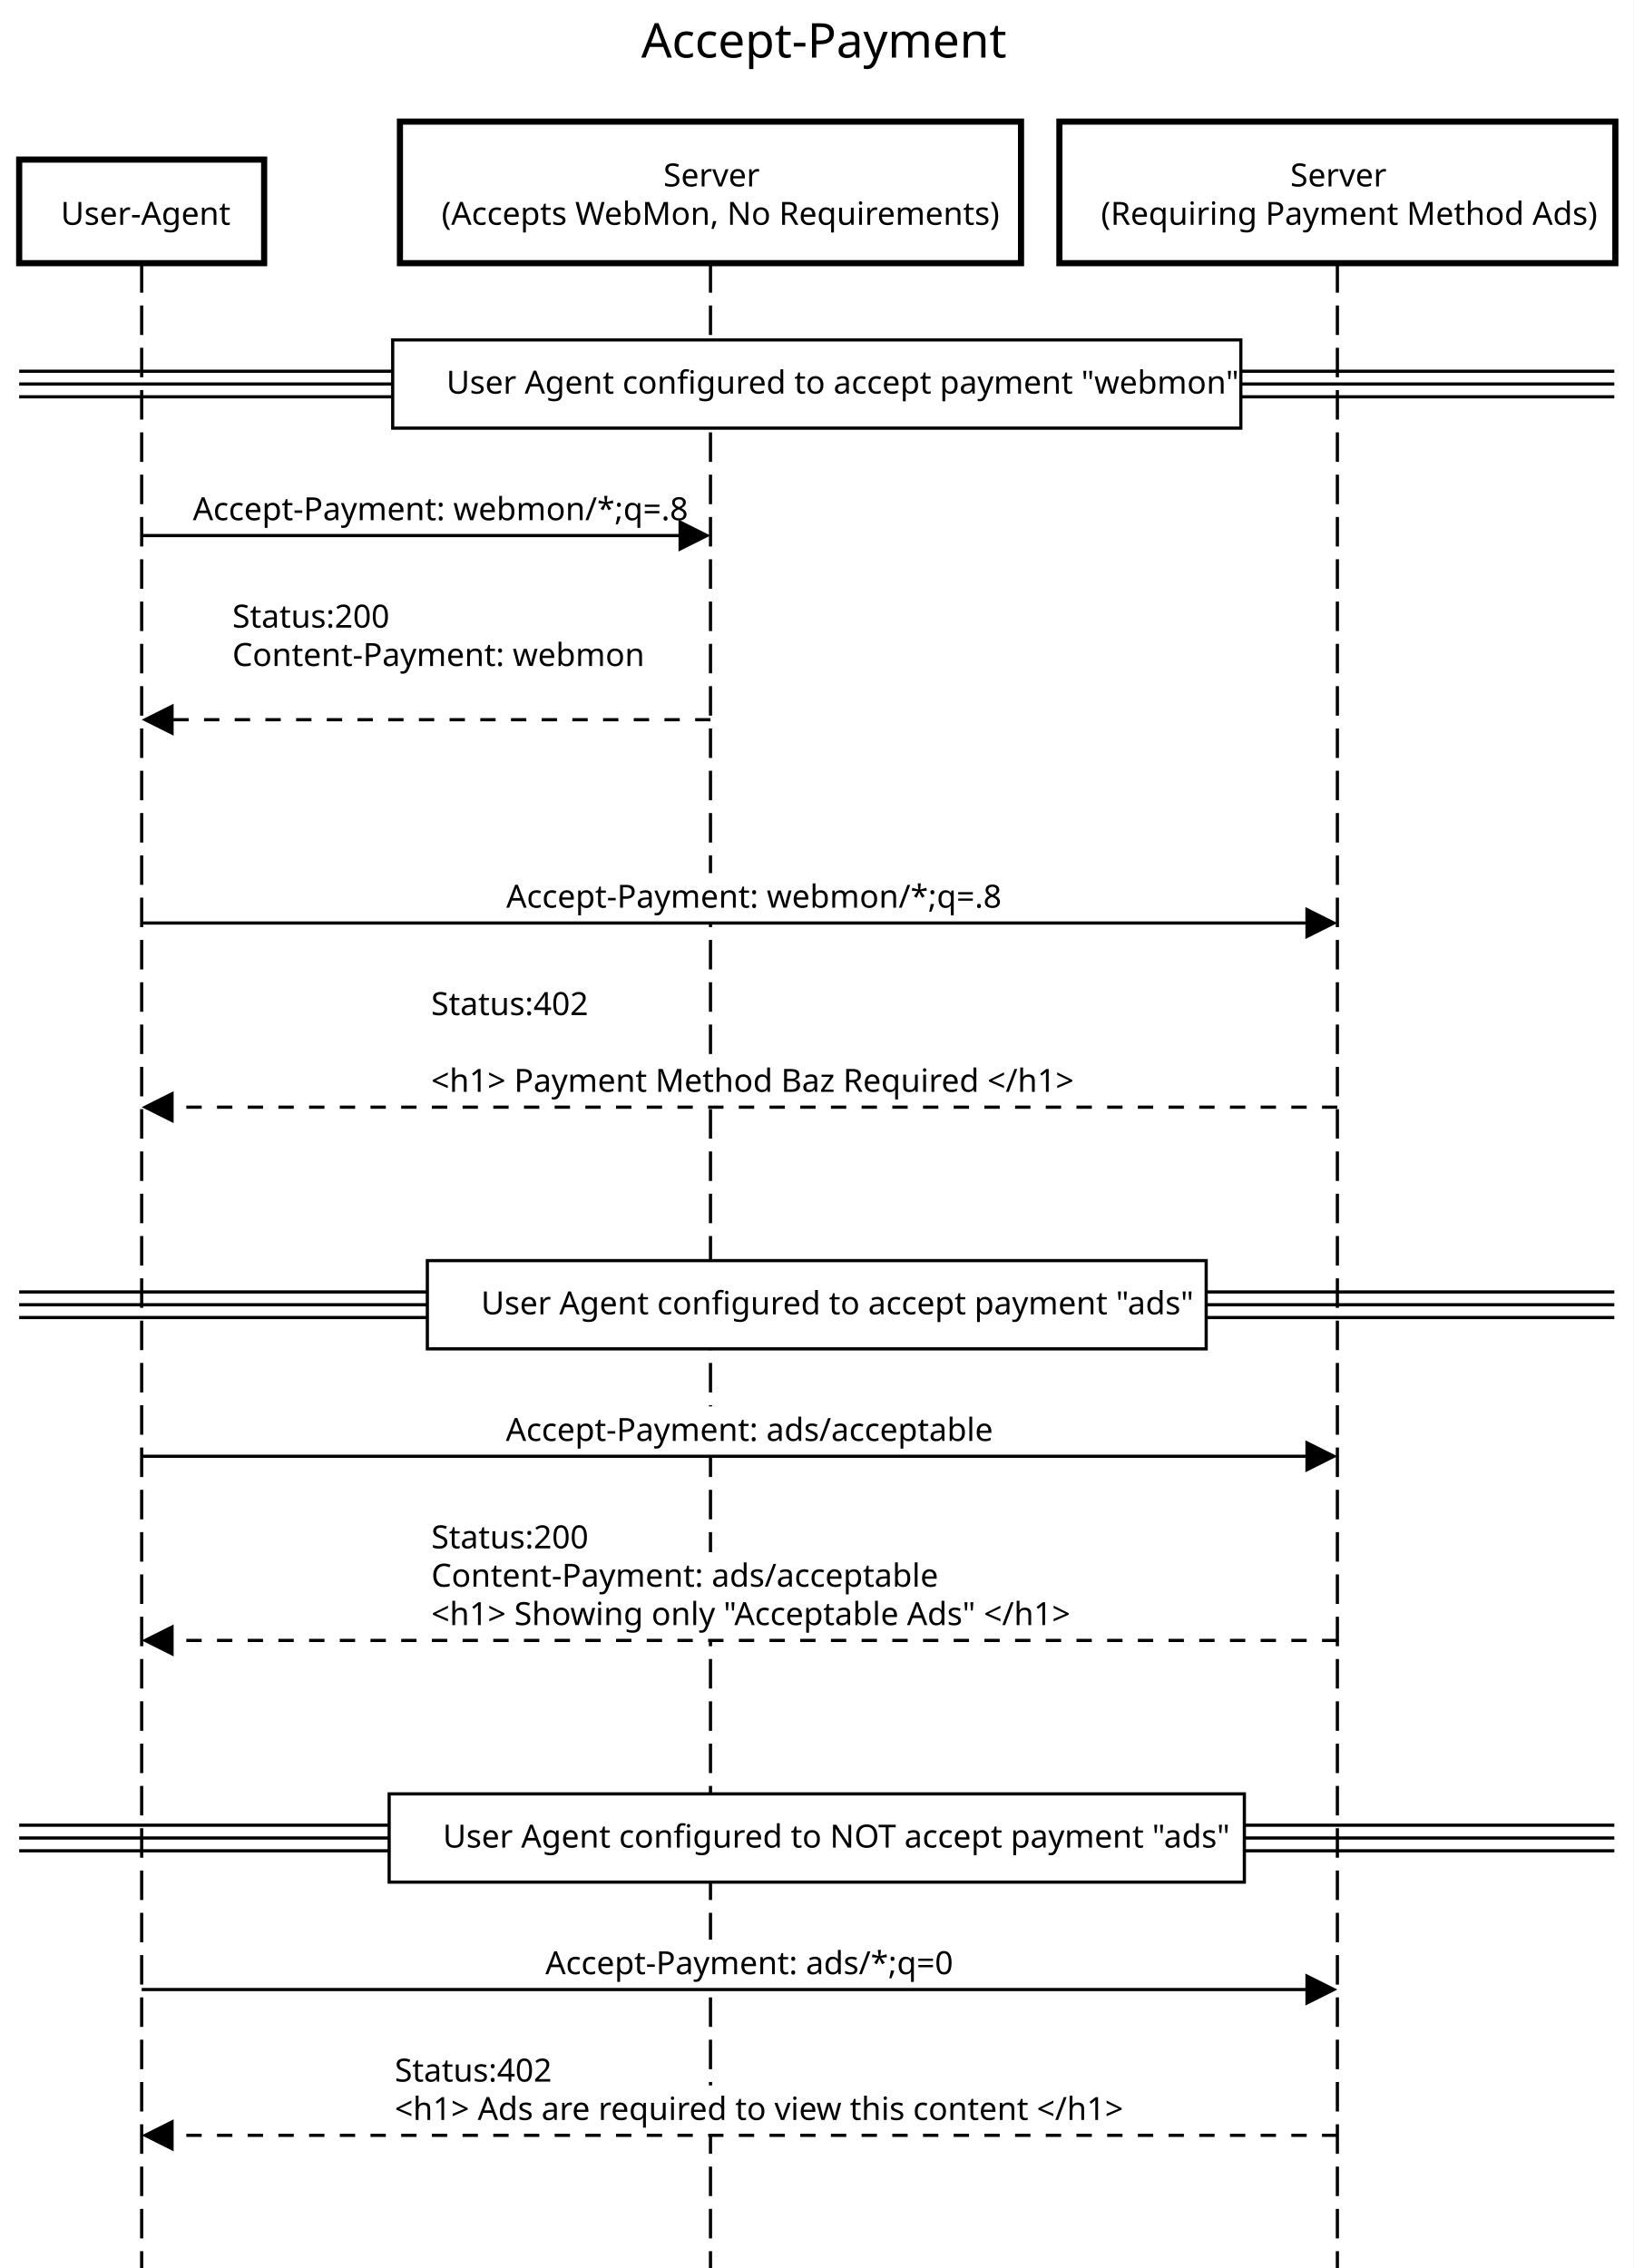
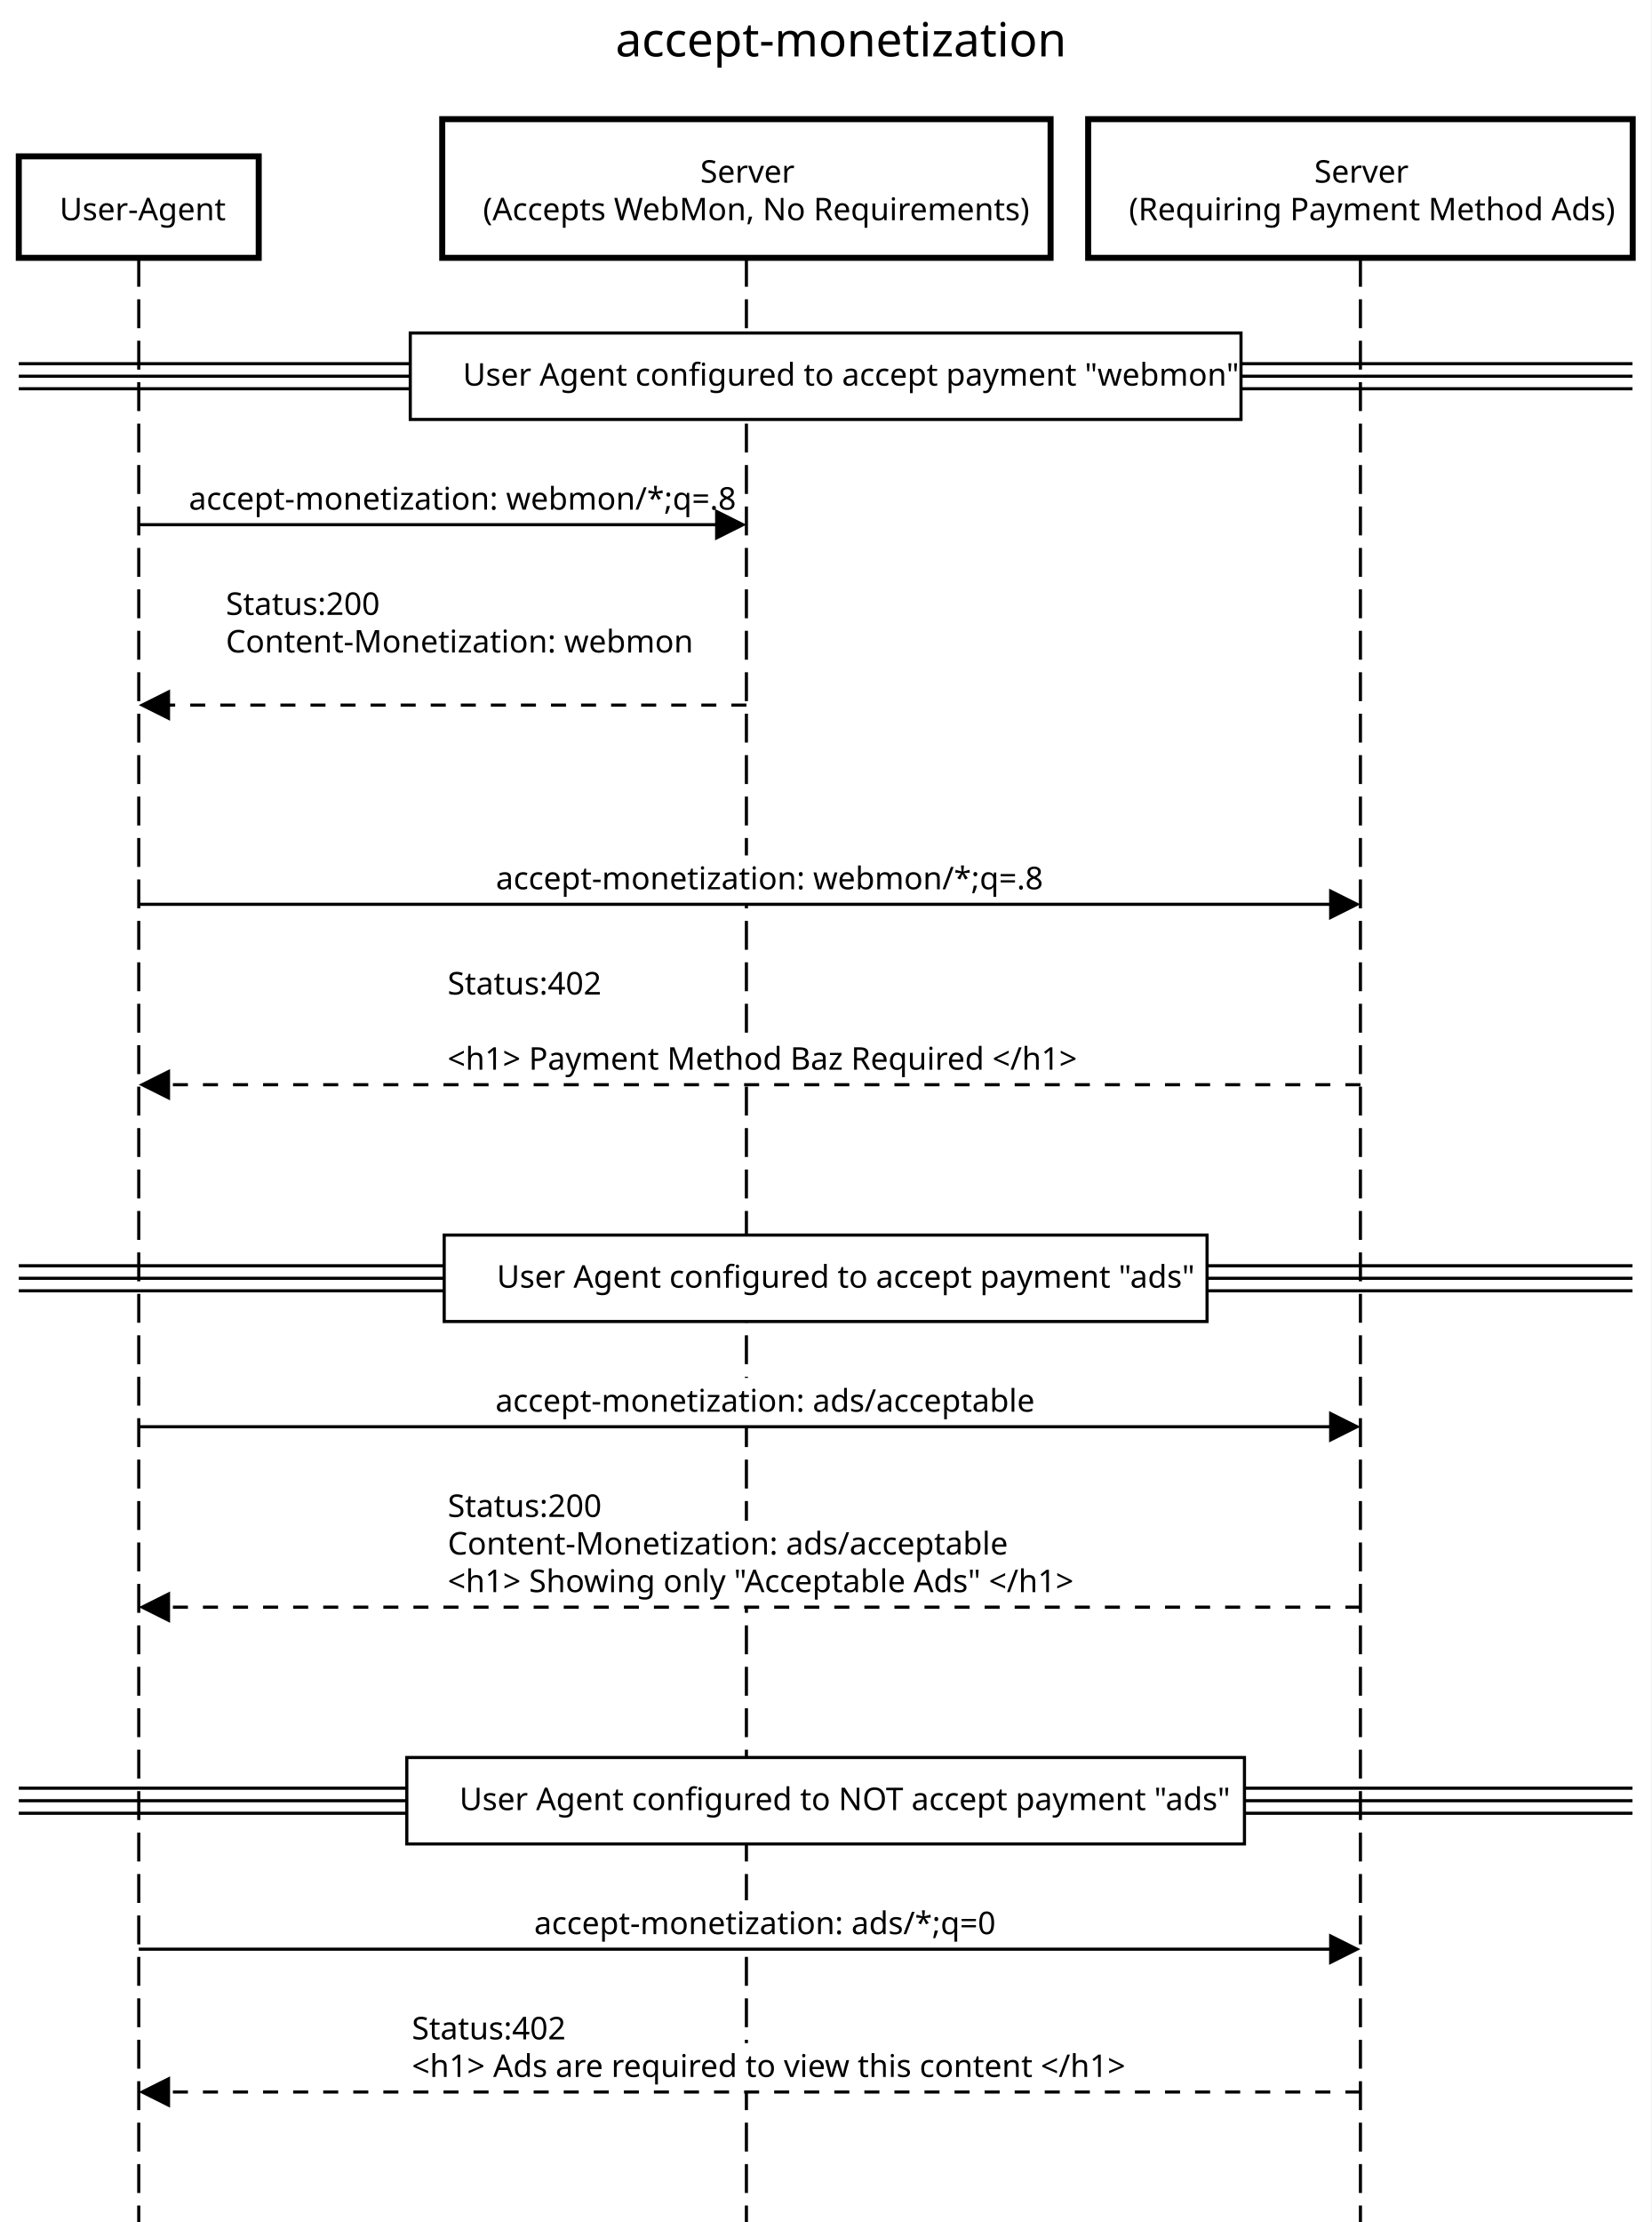
- <svg xmlns="http://www.w3.org/2000/svg" version="1.1" width="749" height="1040">
+ <svg xmlns="http://www.w3.org/2000/svg" version="1.1" width="773" height="1040">
  <defs />
  <g>
    <g />
    <g />
    <g />
    <g />
    <g />
    <g />
    <g />
    <g />
    <g />
    <g />
    <g />
    <g />
    <g />
    <g />
    <g />
    <g />
    <g />
    <g />
    <g />
    <g />
    <g />
    <g />
    <g>
-       <rect fill="white" stroke="none" x="0" y="0" width="749" height="1040" />
-     </g>
-     <g>
-       <text fill="black" stroke="none" font-family="sans-serif" font-size="16.5pt" font-style="normal" font-weight="normal" text-decoration="normal" x="294.031" y="26.388" text-anchor="start" dominant-baseline="alphabetic" xml:space="preserve">Accept-Payment</text>
+       <rect fill="white" stroke="none" x="0" y="0" width="773" height="1040" />
+     </g>
+     <g>
+       <text fill="black" stroke="none" font-family="sans-serif" font-size="16.5pt" font-style="normal" font-weight="normal" text-decoration="normal" x="288.112" y="26.388" text-anchor="start" dominant-baseline="alphabetic" xml:space="preserve">accept-monetization</text>
    </g>
    <g />
    <g>
      <path fill="none" stroke="black" paint-order="fill stroke markers" d=" M 64.955 120.679 L 64.955 1040.728" stroke-miterlimit="10" stroke-width="1.466" stroke-dasharray="13.532,5.864" />
-       <path fill="none" stroke="black" paint-order="fill stroke markers" d=" M 325.768 120.679 L 325.768 1040.728" stroke-miterlimit="10" stroke-width="1.466" stroke-dasharray="13.532,5.864" />
-       <path fill="none" stroke="black" paint-order="fill stroke markers" d=" M 613.209 120.679 L 613.209 1040.728" stroke-miterlimit="10" stroke-width="1.466" stroke-dasharray="13.532,5.864" />
+       <path fill="none" stroke="black" paint-order="fill stroke markers" d=" M 349.411 120.679 L 349.411 1040.728" stroke-miterlimit="10" stroke-width="1.466" stroke-dasharray="13.532,5.864" />
+       <path fill="none" stroke="black" paint-order="fill stroke markers" d=" M 636.852 120.679 L 636.852 1040.728" stroke-miterlimit="10" stroke-width="1.466" stroke-dasharray="13.532,5.864" />
    </g>
    <g>
      <path fill="none" stroke="none" />
      <g>
        <path fill="white" stroke="black" paint-order="fill stroke markers" d=" M 8.796 73.182 L 121.115 73.182 L 121.115 120.679 L 8.796 120.679 L 8.796 73.182 Z" stroke-miterlimit="10" stroke-width="2.815" stroke-dasharray="" />
      </g>
      <g>
        <g />
        <text fill="black" stroke="none" font-family="sans-serif" font-size="11pt" font-style="normal" font-weight="normal" text-decoration="normal" x="27.883" y="103.088" text-anchor="start" dominant-baseline="alphabetic" xml:space="preserve">User-Agent</text>
      </g>
      <path fill="none" stroke="none" />
      <g>
-         <path fill="white" stroke="black" paint-order="fill stroke markers" d=" M 183.377 55.766 L 468.158 55.766 L 468.158 120.679 L 183.377 120.679 L 183.377 55.766 Z" stroke-miterlimit="10" stroke-width="2.815" stroke-dasharray="" />
-       </g>
-       <g>
-         <text fill="black" stroke="none" font-family="sans-serif" font-size="11pt" font-style="normal" font-weight="normal" text-decoration="normal" x="304.179" y="85.496" text-anchor="start" dominant-baseline="alphabetic" xml:space="preserve">Server</text>
-         <text fill="black" stroke="none" font-family="sans-serif" font-size="11pt" font-style="normal" font-weight="normal" text-decoration="normal" x="202.464" y="103.088" text-anchor="start" dominant-baseline="alphabetic" xml:space="preserve">(Accepts WebMon, No Requirements)</text>
+         <path fill="white" stroke="black" paint-order="fill stroke markers" d=" M 207.021 55.766 L 491.802 55.766 L 491.802 120.679 L 207.021 120.679 L 207.021 55.766 Z" stroke-miterlimit="10" stroke-width="2.815" stroke-dasharray="" />
+       </g>
+       <g>
+         <text fill="black" stroke="none" font-family="sans-serif" font-size="11pt" font-style="normal" font-weight="normal" text-decoration="normal" x="327.822" y="85.496" text-anchor="start" dominant-baseline="alphabetic" xml:space="preserve">Server</text>
+         <text fill="black" stroke="none" font-family="sans-serif" font-size="11pt" font-style="normal" font-weight="normal" text-decoration="normal" x="226.108" y="103.088" text-anchor="start" dominant-baseline="alphabetic" xml:space="preserve">(Accepts WebMon, No Requirements)</text>
      </g>
      <path fill="none" stroke="none" />
      <g>
-         <path fill="white" stroke="black" paint-order="fill stroke markers" d=" M 485.75 55.766 L 740.667 55.766 L 740.667 120.679 L 485.75 120.679 L 485.75 55.766 Z" stroke-miterlimit="10" stroke-width="2.815" stroke-dasharray="" />
-       </g>
-       <g>
-         <text fill="black" stroke="none" font-family="sans-serif" font-size="11pt" font-style="normal" font-weight="normal" text-decoration="normal" x="591.619" y="85.496" text-anchor="start" dominant-baseline="alphabetic" xml:space="preserve">Server</text>
-         <text fill="black" stroke="none" font-family="sans-serif" font-size="11pt" font-style="normal" font-weight="normal" text-decoration="normal" x="504.837" y="103.088" text-anchor="start" dominant-baseline="alphabetic" xml:space="preserve">(Requiring Payment Method Ads)</text>
-       </g>
-     </g>
-     <g>
-       <path fill="none" stroke="black" paint-order="fill stroke markers" d=" M 8.796 170.23 L 740.204 170.23 M 8.796 176.093 L 740.204 176.093 M 8.796 181.957 L 740.204 181.957" stroke-miterlimit="10" stroke-width="1.466" stroke-dasharray="" />
-       <path fill="white" stroke="black" paint-order="fill stroke markers" d=" M 180.058 155.863 L 568.942 155.863 L 568.942 196.324 L 180.058 196.324 Z" stroke-miterlimit="10" stroke-width="1.466" stroke-dasharray="" />
-       <g>
-         <text fill="black" stroke="none" font-family="sans-serif" font-size="11pt" font-style="normal" font-weight="normal" text-decoration="normal" x="204.686" y="180.491" text-anchor="start" dominant-baseline="alphabetic" xml:space="preserve">User Agent configured to accept payment "webmon"</text>
-       </g>
-       <g>
-         <g>
-           <rect fill="white" stroke="none" x="85.772" y="222.712" width="219.179" height="22.869" />
-         </g>
-         <text fill="black" stroke="none" font-family="sans-serif" font-size="11pt" font-style="normal" font-weight="normal" text-decoration="normal" x="88.411" y="238.544" text-anchor="start" dominant-baseline="alphabetic" xml:space="preserve">Accept-Payment: webmon/*;q=.8</text>
-       </g>
-       <g>
-         <path fill="none" stroke="black" paint-order="fill stroke markers" d=" M 64.955 245.581 L 311.284 245.581" stroke-miterlimit="10" stroke-width="1.466" stroke-dasharray="" />
-         <g transform="translate(325.7677,245.5809) translate(-325.7677,-245.5809)">
-           <path fill="black" stroke="none" paint-order="stroke fill markers" d=" M 311.108 238.251 L 325.768 245.581 L 311.108 252.911 Z" />
-         </g>
-       </g>
-       <g>
-         <g>
-           <rect fill="white" stroke="none" x="103.904" y="271.969" width="75.371" height="22.869" />
-         </g>
-         <g>
-           <rect fill="white" stroke="none" x="103.904" y="289.56" width="182.915" height="22.869" />
-         </g>
-         <g>
-           <rect fill="white" stroke="none" x="103.904" y="307.152" width="5.278" height="22.869" />
-         </g>
-         <text fill="black" stroke="none" font-family="sans-serif" font-size="11pt" font-style="normal" font-weight="normal" text-decoration="normal" x="106.543" y="287.801" text-anchor="start" dominant-baseline="alphabetic" xml:space="preserve">Status:200</text>
-         <text fill="black" stroke="none" font-family="sans-serif" font-size="11pt" font-style="normal" font-weight="normal" text-decoration="normal" x="106.543" y="305.393" text-anchor="start" dominant-baseline="alphabetic" xml:space="preserve">Content-Payment: webmon</text>
-         <text fill="black" stroke="none" font-family="sans-serif" font-size="11pt" font-style="normal" font-weight="normal" text-decoration="normal" x="106.543" y="322.985" text-anchor="start" dominant-baseline="alphabetic" xml:space="preserve" />
-       </g>
-       <g>
-         <path fill="none" stroke="black" paint-order="fill stroke markers" d=" M 325.768 330.021 L 79.439 330.021" stroke-miterlimit="10" stroke-width="1.466" stroke-dasharray="7.037" />
+         <path fill="white" stroke="black" paint-order="fill stroke markers" d=" M 509.394 55.766 L 764.311 55.766 L 764.311 120.679 L 509.394 120.679 L 509.394 55.766 Z" stroke-miterlimit="10" stroke-width="2.815" stroke-dasharray="" />
+       </g>
+       <g>
+         <text fill="black" stroke="none" font-family="sans-serif" font-size="11pt" font-style="normal" font-weight="normal" text-decoration="normal" x="615.263" y="85.496" text-anchor="start" dominant-baseline="alphabetic" xml:space="preserve">Server</text>
+         <text fill="black" stroke="none" font-family="sans-serif" font-size="11pt" font-style="normal" font-weight="normal" text-decoration="normal" x="528.481" y="103.088" text-anchor="start" dominant-baseline="alphabetic" xml:space="preserve">(Requiring Payment Method Ads)</text>
+       </g>
+     </g>
+     <g>
+       <path fill="none" stroke="black" paint-order="fill stroke markers" d=" M 8.796 170.23 L 764.204 170.23 M 8.796 176.093 L 764.204 176.093 M 8.796 181.957 L 764.204 181.957" stroke-miterlimit="10" stroke-width="1.466" stroke-dasharray="" />
+       <path fill="white" stroke="black" paint-order="fill stroke markers" d=" M 192.058 155.863 L 580.942 155.863 L 580.942 196.324 L 192.058 196.324 Z" stroke-miterlimit="10" stroke-width="1.466" stroke-dasharray="" />
+       <g>
+         <text fill="black" stroke="none" font-family="sans-serif" font-size="11pt" font-style="normal" font-weight="normal" text-decoration="normal" x="216.686" y="180.491" text-anchor="start" dominant-baseline="alphabetic" xml:space="preserve">User Agent configured to accept payment "webmon"</text>
+       </g>
+       <g>
+         <g>
+           <rect fill="white" stroke="none" x="85.772" y="222.712" width="242.822" height="22.869" />
+         </g>
+         <text fill="black" stroke="none" font-family="sans-serif" font-size="11pt" font-style="normal" font-weight="normal" text-decoration="normal" x="88.411" y="238.544" text-anchor="start" dominant-baseline="alphabetic" xml:space="preserve">accept-monetization: webmon/*;q=.8</text>
+       </g>
+       <g>
+         <path fill="none" stroke="black" paint-order="fill stroke markers" d=" M 64.955 245.581 L 334.927 245.581" stroke-miterlimit="10" stroke-width="1.466" stroke-dasharray="" />
+         <g transform="translate(349.4112,245.5809) translate(-349.4112,-245.5809)">
+           <path fill="black" stroke="none" paint-order="stroke fill markers" d=" M 334.751 238.251 L 349.411 245.581 L 334.751 252.911 Z" />
+         </g>
+       </g>
+       <g>
+         <g>
+           <rect fill="white" stroke="none" x="103.091" y="271.969" width="75.371" height="22.869" />
+         </g>
+         <g>
+           <rect fill="white" stroke="none" x="103.091" y="289.56" width="208.184" height="22.869" />
+         </g>
+         <g>
+           <rect fill="white" stroke="none" x="103.091" y="307.152" width="5.278" height="22.869" />
+         </g>
+         <text fill="black" stroke="none" font-family="sans-serif" font-size="11pt" font-style="normal" font-weight="normal" text-decoration="normal" x="105.73" y="287.801" text-anchor="start" dominant-baseline="alphabetic" xml:space="preserve">Status:200</text>
+         <text fill="black" stroke="none" font-family="sans-serif" font-size="11pt" font-style="normal" font-weight="normal" text-decoration="normal" x="105.73" y="305.393" text-anchor="start" dominant-baseline="alphabetic" xml:space="preserve">Content-Monetization: webmon</text>
+         <text fill="black" stroke="none" font-family="sans-serif" font-size="11pt" font-style="normal" font-weight="normal" text-decoration="normal" x="105.73" y="322.985" text-anchor="start" dominant-baseline="alphabetic" xml:space="preserve" />
+       </g>
+       <g>
+         <path fill="none" stroke="black" paint-order="fill stroke markers" d=" M 349.411 330.021 L 79.439 330.021" stroke-miterlimit="10" stroke-width="1.466" stroke-dasharray="7.037" />
        <g transform="translate(64.95522,330.0214) translate(-64.95522,-330.0214)">
          <path fill="black" stroke="none" paint-order="stroke fill markers" d=" M 79.615 322.691 L 64.955 330.021 L 79.615 337.351 Z" />
        </g>
      </g>
      <g>
        <g>
-           <rect fill="white" stroke="none" x="229.493" y="400.388" width="219.179" height="22.869" />
-         </g>
-         <text fill="black" stroke="none" font-family="sans-serif" font-size="11pt" font-style="normal" font-weight="normal" text-decoration="normal" x="232.131" y="416.221" text-anchor="start" dominant-baseline="alphabetic" xml:space="preserve">Accept-Payment: webmon/*;q=.8</text>
-       </g>
-       <g>
-         <path fill="none" stroke="black" paint-order="fill stroke markers" d=" M 64.955 423.258 L 598.725 423.258" stroke-miterlimit="10" stroke-width="1.466" stroke-dasharray="" />
-         <g transform="translate(613.2085,423.2577) translate(-613.2085,-423.2577)">
-           <path fill="black" stroke="none" paint-order="stroke fill markers" d=" M 598.549 415.928 L 613.209 423.258 L 598.549 430.588 Z" />
-         </g>
-       </g>
-       <g>
-         <g>
-           <rect fill="white" stroke="none" x="195.044" y="449.645" width="75.371" height="22.869" />
-         </g>
-         <g>
-           <rect fill="white" stroke="none" x="195.044" y="467.237" width="5.278" height="22.869" />
-         </g>
-         <g>
-           <rect fill="white" stroke="none" x="195.044" y="484.829" width="288.076" height="22.869" />
-         </g>
-         <text fill="black" stroke="none" font-family="sans-serif" font-size="11pt" font-style="normal" font-weight="normal" text-decoration="normal" x="197.682" y="465.478" text-anchor="start" dominant-baseline="alphabetic" xml:space="preserve">Status:402</text>
-         <text fill="black" stroke="none" font-family="sans-serif" font-size="11pt" font-style="normal" font-weight="normal" text-decoration="normal" x="197.682" y="483.07" text-anchor="start" dominant-baseline="alphabetic" xml:space="preserve" />
-         <text fill="black" stroke="none" font-family="sans-serif" font-size="11pt" font-style="normal" font-weight="normal" text-decoration="normal" x="197.682" y="500.661" text-anchor="start" dominant-baseline="alphabetic" xml:space="preserve">&lt;h1&gt; Payment Method Baz Required &lt;/h1&gt;</text>
-       </g>
-       <g>
-         <path fill="none" stroke="black" paint-order="fill stroke markers" d=" M 613.209 507.698 L 79.439 507.698" stroke-miterlimit="10" stroke-width="1.466" stroke-dasharray="7.037" />
+           <rect fill="white" stroke="none" x="229.493" y="400.388" width="242.822" height="22.869" />
+         </g>
+         <text fill="black" stroke="none" font-family="sans-serif" font-size="11pt" font-style="normal" font-weight="normal" text-decoration="normal" x="232.131" y="416.221" text-anchor="start" dominant-baseline="alphabetic" xml:space="preserve">accept-monetization: webmon/*;q=.8</text>
+       </g>
+       <g>
+         <path fill="none" stroke="black" paint-order="fill stroke markers" d=" M 64.955 423.258 L 622.368 423.258" stroke-miterlimit="10" stroke-width="1.466" stroke-dasharray="" />
+         <g transform="translate(636.852,423.2577) translate(-636.852,-423.2577)">
+           <path fill="black" stroke="none" paint-order="stroke fill markers" d=" M 622.192 415.928 L 636.852 423.258 L 622.192 430.588 Z" />
+         </g>
+       </g>
+       <g>
+         <g>
+           <rect fill="white" stroke="none" x="206.865" y="449.645" width="75.371" height="22.869" />
+         </g>
+         <g>
+           <rect fill="white" stroke="none" x="206.865" y="467.237" width="5.278" height="22.869" />
+         </g>
+         <g>
+           <rect fill="white" stroke="none" x="206.865" y="484.829" width="288.076" height="22.869" />
+         </g>
+         <text fill="black" stroke="none" font-family="sans-serif" font-size="11pt" font-style="normal" font-weight="normal" text-decoration="normal" x="209.504" y="465.478" text-anchor="start" dominant-baseline="alphabetic" xml:space="preserve">Status:402</text>
+         <text fill="black" stroke="none" font-family="sans-serif" font-size="11pt" font-style="normal" font-weight="normal" text-decoration="normal" x="209.504" y="483.07" text-anchor="start" dominant-baseline="alphabetic" xml:space="preserve" />
+         <text fill="black" stroke="none" font-family="sans-serif" font-size="11pt" font-style="normal" font-weight="normal" text-decoration="normal" x="209.504" y="500.661" text-anchor="start" dominant-baseline="alphabetic" xml:space="preserve">&lt;h1&gt; Payment Method Baz Required &lt;/h1&gt;</text>
+       </g>
+       <g>
+         <path fill="none" stroke="black" paint-order="fill stroke markers" d=" M 636.852 507.698 L 79.439 507.698" stroke-miterlimit="10" stroke-width="1.466" stroke-dasharray="7.037" />
        <g transform="translate(64.95522,507.6981) translate(-64.95522,-507.6981)">
          <path fill="black" stroke="none" paint-order="stroke fill markers" d=" M 79.615 500.368 L 64.955 507.698 L 79.615 515.028 Z" />
        </g>
      </g>
-       <path fill="none" stroke="black" paint-order="fill stroke markers" d=" M 8.796 592.432 L 740.204 592.432 M 8.796 598.296 L 740.204 598.296 M 8.796 604.16 L 740.204 604.16" stroke-miterlimit="10" stroke-width="1.466" stroke-dasharray="" />
-       <path fill="white" stroke="black" paint-order="fill stroke markers" d=" M 195.945 578.065 L 553.055 578.065 L 553.055 618.526 L 195.945 618.526 Z" stroke-miterlimit="10" stroke-width="1.466" stroke-dasharray="" />
-       <g>
-         <text fill="black" stroke="none" font-family="sans-serif" font-size="11pt" font-style="normal" font-weight="normal" text-decoration="normal" x="220.574" y="602.694" text-anchor="start" dominant-baseline="alphabetic" xml:space="preserve">User Agent configured to accept payment "ads"</text>
-       </g>
-       <g>
-         <g>
-           <rect fill="white" stroke="none" x="229.285" y="644.914" width="219.594" height="22.869" />
-         </g>
-         <text fill="black" stroke="none" font-family="sans-serif" font-size="11pt" font-style="normal" font-weight="normal" text-decoration="normal" x="231.924" y="660.746" text-anchor="start" dominant-baseline="alphabetic" xml:space="preserve">Accept-Payment: ads/acceptable</text>
-       </g>
-       <g>
-         <path fill="none" stroke="black" paint-order="fill stroke markers" d=" M 64.955 667.783 L 598.725 667.783" stroke-miterlimit="10" stroke-width="1.466" stroke-dasharray="" />
-         <g transform="translate(613.2085,667.7831) translate(-613.2085,-667.7831)">
-           <path fill="black" stroke="none" paint-order="stroke fill markers" d=" M 598.549 660.453 L 613.209 667.783 L 598.549 675.113 Z" />
-         </g>
-       </g>
-       <g>
-         <g>
-           <rect fill="white" stroke="none" x="195.13" y="694.171" width="75.371" height="22.869" />
-         </g>
-         <g>
-           <rect fill="white" stroke="none" x="195.13" y="711.763" width="226.122" height="22.869" />
-         </g>
-         <g>
-           <rect fill="white" stroke="none" x="195.13" y="729.354" width="287.904" height="22.869" />
-         </g>
-         <text fill="black" stroke="none" font-family="sans-serif" font-size="11pt" font-style="normal" font-weight="normal" text-decoration="normal" x="197.768" y="710.003" text-anchor="start" dominant-baseline="alphabetic" xml:space="preserve">Status:200</text>
-         <text fill="black" stroke="none" font-family="sans-serif" font-size="11pt" font-style="normal" font-weight="normal" text-decoration="normal" x="197.768" y="727.595" text-anchor="start" dominant-baseline="alphabetic" xml:space="preserve">Content-Payment: ads/acceptable</text>
-         <text fill="black" stroke="none" font-family="sans-serif" font-size="11pt" font-style="normal" font-weight="normal" text-decoration="normal" x="197.768" y="745.187" text-anchor="start" dominant-baseline="alphabetic" xml:space="preserve">&lt;h1&gt; Showing only "Acceptable Ads" &lt;/h1&gt;</text>
-       </g>
-       <g>
-         <path fill="none" stroke="black" paint-order="fill stroke markers" d=" M 613.209 752.224 L 79.439 752.224" stroke-miterlimit="10" stroke-width="1.466" stroke-dasharray="7.037" />
+       <path fill="none" stroke="black" paint-order="fill stroke markers" d=" M 8.796 592.432 L 764.204 592.432 M 8.796 598.296 L 764.204 598.296 M 8.796 604.16 L 764.204 604.16" stroke-miterlimit="10" stroke-width="1.466" stroke-dasharray="" />
+       <path fill="white" stroke="black" paint-order="fill stroke markers" d=" M 207.945 578.065 L 565.055 578.065 L 565.055 618.526 L 207.945 618.526 Z" stroke-miterlimit="10" stroke-width="1.466" stroke-dasharray="" />
+       <g>
+         <text fill="black" stroke="none" font-family="sans-serif" font-size="11pt" font-style="normal" font-weight="normal" text-decoration="normal" x="232.574" y="602.694" text-anchor="start" dominant-baseline="alphabetic" xml:space="preserve">User Agent configured to accept payment "ads"</text>
+       </g>
+       <g>
+         <g>
+           <rect fill="white" stroke="none" x="229.285" y="644.914" width="243.237" height="22.869" />
+         </g>
+         <text fill="black" stroke="none" font-family="sans-serif" font-size="11pt" font-style="normal" font-weight="normal" text-decoration="normal" x="231.924" y="660.746" text-anchor="start" dominant-baseline="alphabetic" xml:space="preserve">accept-monetization: ads/acceptable</text>
+       </g>
+       <g>
+         <path fill="none" stroke="black" paint-order="fill stroke markers" d=" M 64.955 667.783 L 622.368 667.783" stroke-miterlimit="10" stroke-width="1.466" stroke-dasharray="" />
+         <g transform="translate(636.852,667.7831) translate(-636.852,-667.7831)">
+           <path fill="black" stroke="none" paint-order="stroke fill markers" d=" M 622.192 660.453 L 636.852 667.783 L 622.192 675.113 Z" />
+         </g>
+       </g>
+       <g>
+         <g>
+           <rect fill="white" stroke="none" x="206.951" y="694.171" width="75.371" height="22.869" />
+         </g>
+         <g>
+           <rect fill="white" stroke="none" x="206.951" y="711.763" width="251.391" height="22.869" />
+         </g>
+         <g>
+           <rect fill="white" stroke="none" x="206.951" y="729.354" width="287.904" height="22.869" />
+         </g>
+         <text fill="black" stroke="none" font-family="sans-serif" font-size="11pt" font-style="normal" font-weight="normal" text-decoration="normal" x="209.59" y="710.003" text-anchor="start" dominant-baseline="alphabetic" xml:space="preserve">Status:200</text>
+         <text fill="black" stroke="none" font-family="sans-serif" font-size="11pt" font-style="normal" font-weight="normal" text-decoration="normal" x="209.59" y="727.595" text-anchor="start" dominant-baseline="alphabetic" xml:space="preserve">Content-Monetization: ads/acceptable</text>
+         <text fill="black" stroke="none" font-family="sans-serif" font-size="11pt" font-style="normal" font-weight="normal" text-decoration="normal" x="209.59" y="745.187" text-anchor="start" dominant-baseline="alphabetic" xml:space="preserve">&lt;h1&gt; Showing only "Acceptable Ads" &lt;/h1&gt;</text>
+       </g>
+       <g>
+         <path fill="none" stroke="black" paint-order="fill stroke markers" d=" M 636.852 752.224 L 79.439 752.224" stroke-miterlimit="10" stroke-width="1.466" stroke-dasharray="7.037" />
        <g transform="translate(64.95522,752.2235) translate(-64.95522,-752.2235)">
          <path fill="black" stroke="none" paint-order="stroke fill markers" d=" M 79.615 744.894 L 64.955 752.224 L 79.615 759.553 Z" />
        </g>
      </g>
-       <path fill="none" stroke="black" paint-order="fill stroke markers" d=" M 8.796 836.957 L 740.204 836.957 M 8.796 842.821 L 740.204 842.821 M 8.796 848.685 L 740.204 848.685" stroke-miterlimit="10" stroke-width="1.466" stroke-dasharray="" />
-       <path fill="white" stroke="black" paint-order="fill stroke markers" d=" M 178.436 822.591 L 570.564 822.591 L 570.564 863.052 L 178.436 863.052 Z" stroke-miterlimit="10" stroke-width="1.466" stroke-dasharray="" />
-       <g>
-         <text fill="black" stroke="none" font-family="sans-serif" font-size="11pt" font-style="normal" font-weight="normal" text-decoration="normal" x="203.065" y="847.219" text-anchor="start" dominant-baseline="alphabetic" xml:space="preserve">User Agent configured to NOT accept payment "ads"</text>
-       </g>
-       <g>
-         <g>
-           <rect fill="white" stroke="none" x="247.417" y="889.439" width="183.33" height="22.869" />
-         </g>
-         <text fill="black" stroke="none" font-family="sans-serif" font-size="11pt" font-style="normal" font-weight="normal" text-decoration="normal" x="250.055" y="905.272" text-anchor="start" dominant-baseline="alphabetic" xml:space="preserve">Accept-Payment: ads/*;q=0</text>
-       </g>
-       <g>
-         <path fill="none" stroke="black" paint-order="fill stroke markers" d=" M 64.955 912.309 L 598.725 912.309" stroke-miterlimit="10" stroke-width="1.466" stroke-dasharray="" />
-         <g transform="translate(613.2085,912.3085) translate(-613.2085,-912.3085)">
-           <path fill="black" stroke="none" paint-order="stroke fill markers" d=" M 598.549 904.979 L 613.209 912.309 L 598.549 919.638 Z" />
-         </g>
-       </g>
-       <g>
-         <g>
-           <rect fill="white" stroke="none" x="178.34" y="938.696" width="75.371" height="22.869" />
-         </g>
-         <g>
-           <rect fill="white" stroke="none" x="178.34" y="956.288" width="321.484" height="22.869" />
-         </g>
-         <text fill="black" stroke="none" font-family="sans-serif" font-size="11pt" font-style="normal" font-weight="normal" text-decoration="normal" x="180.979" y="954.529" text-anchor="start" dominant-baseline="alphabetic" xml:space="preserve">Status:402</text>
-         <text fill="black" stroke="none" font-family="sans-serif" font-size="11pt" font-style="normal" font-weight="normal" text-decoration="normal" x="180.979" y="972.121" text-anchor="start" dominant-baseline="alphabetic" xml:space="preserve">&lt;h1&gt; Ads are required to view this content &lt;/h1&gt;</text>
-       </g>
-       <g>
-         <path fill="none" stroke="black" paint-order="fill stroke markers" d=" M 613.209 979.157 L 79.439 979.157" stroke-miterlimit="10" stroke-width="1.466" stroke-dasharray="7.037" />
+       <path fill="none" stroke="black" paint-order="fill stroke markers" d=" M 8.796 836.957 L 764.204 836.957 M 8.796 842.821 L 764.204 842.821 M 8.796 848.685 L 764.204 848.685" stroke-miterlimit="10" stroke-width="1.466" stroke-dasharray="" />
+       <path fill="white" stroke="black" paint-order="fill stroke markers" d=" M 190.436 822.591 L 582.564 822.591 L 582.564 863.052 L 190.436 863.052 Z" stroke-miterlimit="10" stroke-width="1.466" stroke-dasharray="" />
+       <g>
+         <text fill="black" stroke="none" font-family="sans-serif" font-size="11pt" font-style="normal" font-weight="normal" text-decoration="normal" x="215.065" y="847.219" text-anchor="start" dominant-baseline="alphabetic" xml:space="preserve">User Agent configured to NOT accept payment "ads"</text>
+       </g>
+       <g>
+         <g>
+           <rect fill="white" stroke="none" x="247.417" y="889.439" width="206.974" height="22.869" />
+         </g>
+         <text fill="black" stroke="none" font-family="sans-serif" font-size="11pt" font-style="normal" font-weight="normal" text-decoration="normal" x="250.055" y="905.272" text-anchor="start" dominant-baseline="alphabetic" xml:space="preserve">accept-monetization: ads/*;q=0</text>
+       </g>
+       <g>
+         <path fill="none" stroke="black" paint-order="fill stroke markers" d=" M 64.955 912.309 L 622.368 912.309" stroke-miterlimit="10" stroke-width="1.466" stroke-dasharray="" />
+         <g transform="translate(636.852,912.3085) translate(-636.852,-912.3085)">
+           <path fill="black" stroke="none" paint-order="stroke fill markers" d=" M 622.192 904.979 L 636.852 912.309 L 622.192 919.638 Z" />
+         </g>
+       </g>
+       <g>
+         <g>
+           <rect fill="white" stroke="none" x="190.162" y="938.696" width="75.371" height="22.869" />
+         </g>
+         <g>
+           <rect fill="white" stroke="none" x="190.162" y="956.288" width="321.484" height="22.869" />
+         </g>
+         <text fill="black" stroke="none" font-family="sans-serif" font-size="11pt" font-style="normal" font-weight="normal" text-decoration="normal" x="192.801" y="954.529" text-anchor="start" dominant-baseline="alphabetic" xml:space="preserve">Status:402</text>
+         <text fill="black" stroke="none" font-family="sans-serif" font-size="11pt" font-style="normal" font-weight="normal" text-decoration="normal" x="192.801" y="972.121" text-anchor="start" dominant-baseline="alphabetic" xml:space="preserve">&lt;h1&gt; Ads are required to view this content &lt;/h1&gt;</text>
+       </g>
+       <g>
+         <path fill="none" stroke="black" paint-order="fill stroke markers" d=" M 636.852 979.157 L 79.439 979.157" stroke-miterlimit="10" stroke-width="1.466" stroke-dasharray="7.037" />
        <g transform="translate(64.95522,979.1572) translate(-64.95522,-979.1572)">
          <path fill="black" stroke="none" paint-order="stroke fill markers" d=" M 79.615 971.827 L 64.955 979.157 L 79.615 986.487 Z" />
        </g>
      </g>
    </g>
    <g />
  </g>
</svg>
